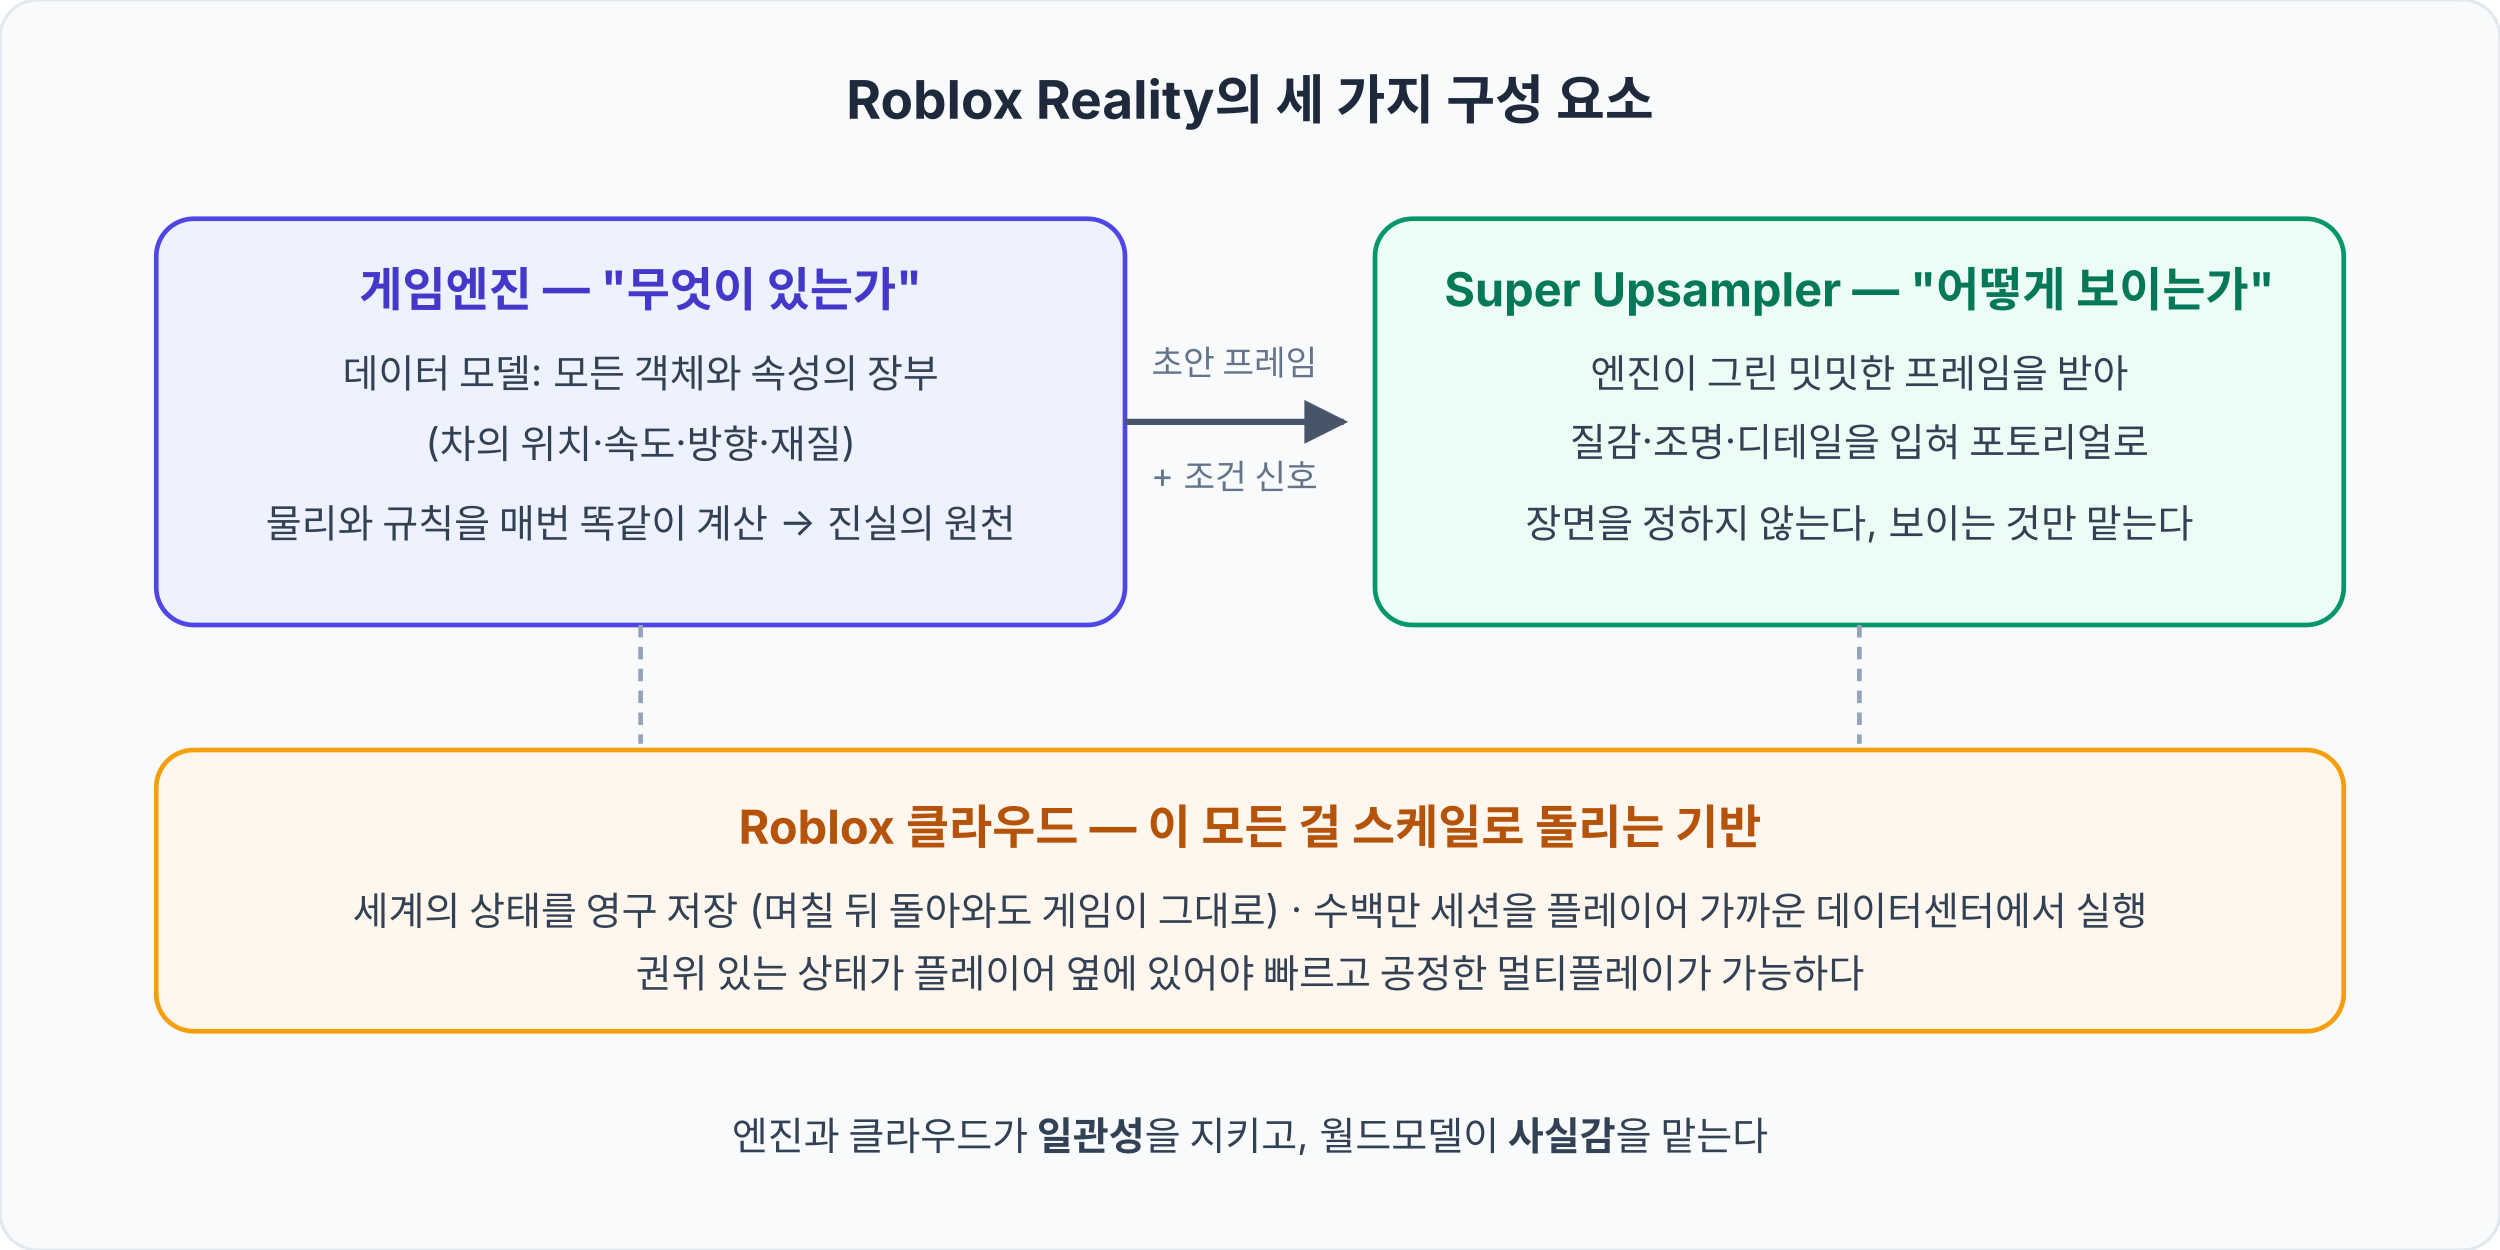
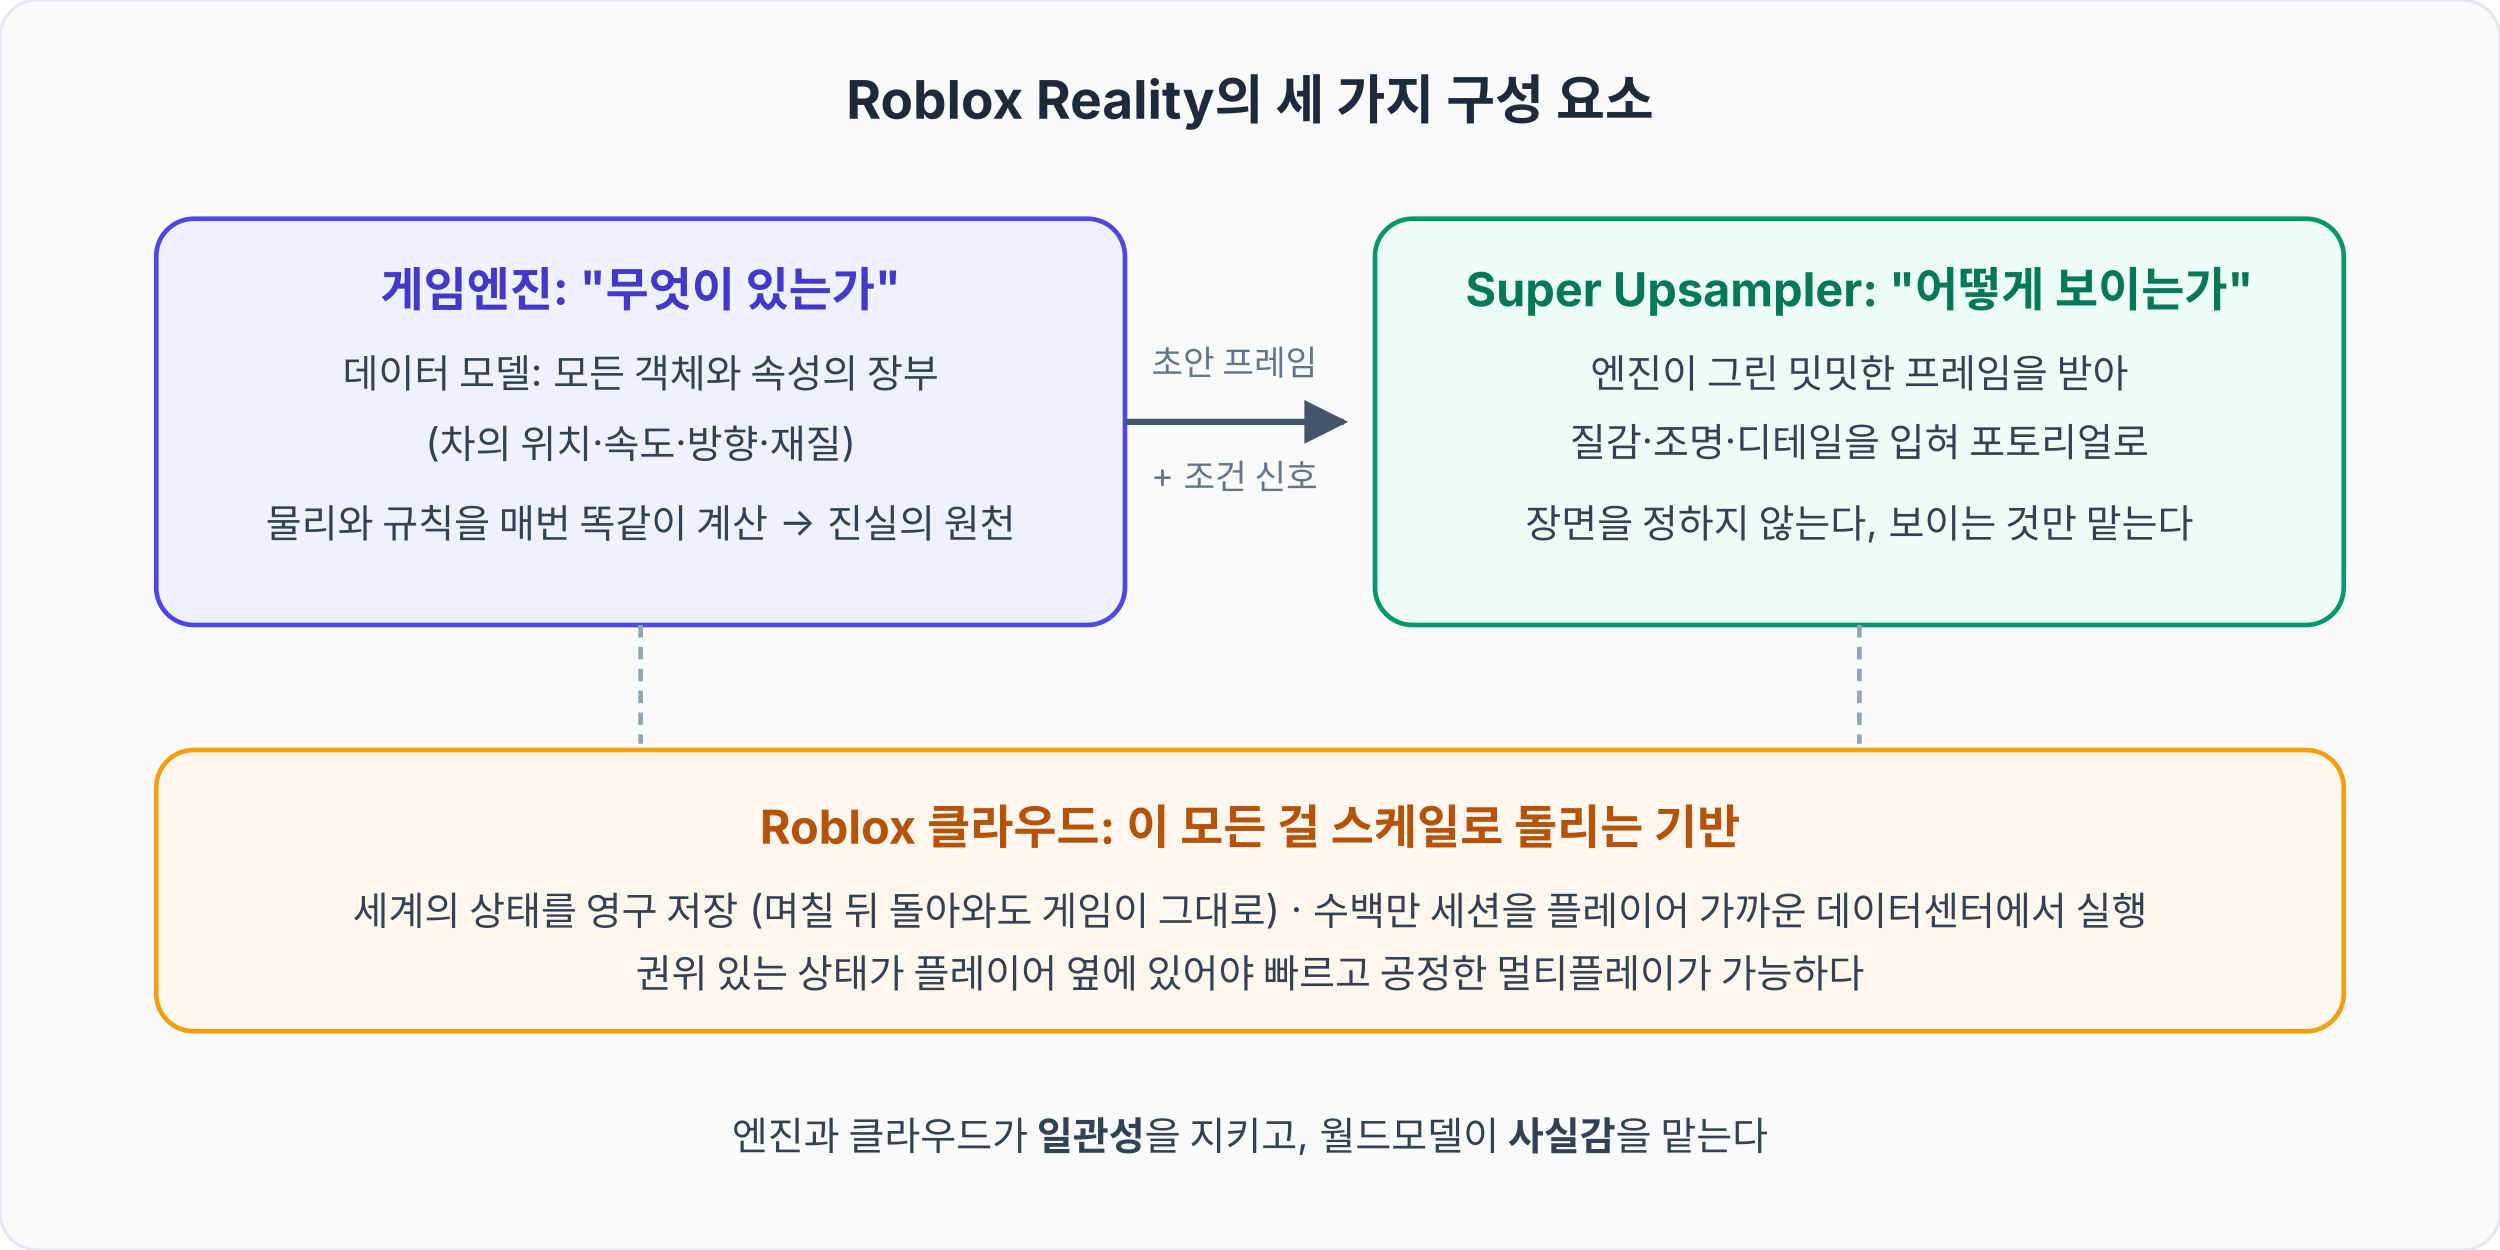
<svg xmlns="http://www.w3.org/2000/svg" viewBox="0 0 800 400" font-family="-apple-system, 'Pretendard', 'Noto Sans KR', sans-serif">
  <defs>
    <marker id="arrow3" viewBox="0 0 10 10" refX="9" refY="5" markerWidth="7" markerHeight="7" orient="auto-start-reverse">
      <path d="M 0 0 L 10 5 L 0 10 z" fill="#475569" />
    </marker>
  </defs>
  <rect x="0" y="0" width="800" height="400" rx="12" fill="#f8fafc" stroke="#e2e8f0" />
  <text x="400" y="38" text-anchor="middle" font-size="17" font-weight="700" fill="#1e293b">Roblox Reality의 세 가지 구성 요소</text>
  <rect x="50" y="70" width="310" height="130" rx="12" fill="#eef2ff" stroke="#4f46e5" stroke-width="1.5" />
-   <text x="205" y="98" text-anchor="middle" font-size="15" font-weight="700" fill="#4338ca">게임엔진 — "무엇이 있는가"</text>
+   <text x="205" y="98" text-anchor="middle" font-size="15" font-weight="700" fill="#4338ca">게임엔진: "무엇이 있는가"</text>
  <text x="205" y="124" text-anchor="middle" font-size="12.5" fill="#334155">데이터 모델: 모든 객체와 속성의 장부</text>
  <text x="205" y="146" text-anchor="middle" font-size="12.5" fill="#334155">(차의 위치·속도·방향·재질)</text>
  <text x="205" y="172" text-anchor="middle" font-size="12.5" fill="#334155">물리와 규칙을 매번 똑같이 계산 → 진실의 원천</text>
  <rect x="440" y="70" width="310" height="130" rx="12" fill="#ecfdf5" stroke="#059669" stroke-width="1.5" />
-   <text x="595" y="98" text-anchor="middle" font-size="15" font-weight="700" fill="#047857">Super Upsampler — "어떻게 보이는가"</text>
+   <text x="595" y="98" text-anchor="middle" font-size="15" font-weight="700" fill="#047857">Super Upsampler: "어떻게 보이는가"</text>
  <text x="595" y="124" text-anchor="middle" font-size="12.5" fill="#334155">엔진이 그린 밋밋한 프레임을 받아</text>
  <text x="595" y="146" text-anchor="middle" font-size="12.5" fill="#334155">질감·조명·디테일을 입혀 포토리얼로</text>
  <text x="595" y="172" text-anchor="middle" font-size="12.5" fill="#334155">장면을 정하지 않는다, 보이는 것만 맡는다</text>
  <line x1="360" y1="135" x2="430" y2="135" stroke="#475569" stroke-width="2" marker-end="url(#arrow3)" />
  <text x="395" y="120" text-anchor="middle" font-size="11" fill="#64748b">초안 프레임</text>
  <text x="395" y="156" text-anchor="middle" font-size="11" fill="#64748b">+ 조건 신호</text>
  <rect x="50" y="240" width="700" height="90" rx="12" fill="#fff7ed" stroke="#f59e0b" stroke-width="1.5" />
-   <text x="400" y="270" text-anchor="middle" font-size="15" font-weight="700" fill="#b45309">Roblox 클라우드 — 이 모든 걸 스케일로 돌리는 기반</text>
+   <text x="400" y="270" text-anchor="middle" font-size="15" font-weight="700" fill="#b45309">Roblox 클라우드: 이 모든 걸 스케일로 돌리는 기반</text>
  <text x="400" y="296" text-anchor="middle" font-size="12.5" fill="#334155">세계의 상태를 영구 저장 (며칠 뒤 돌아와도 게임이 그대로) · 수백만 세션을 플레이어 가까운 데이터센터에서 실행</text>
  <text x="400" y="316" text-anchor="middle" font-size="12.5" fill="#334155">권위 있는 상태가 플레이어 옆에 있어야 빠르고 공정한 멀티플레이가 가능하다</text>
  <line x1="205" y1="200" x2="205" y2="238" stroke="#94a3b8" stroke-width="1.5" stroke-dasharray="4 3" />
  <line x1="595" y1="200" x2="595" y2="238" stroke="#94a3b8" stroke-width="1.5" stroke-dasharray="4 3" />
  <text x="400" y="368" text-anchor="middle" font-size="12.5" fill="#334155">엔진과 클라우드가 <tspan font-weight="700">일관성</tspan>을 지키고, 월드모델이 <tspan font-weight="700">사실감</tspan>을 맡는다</text>
</svg>
